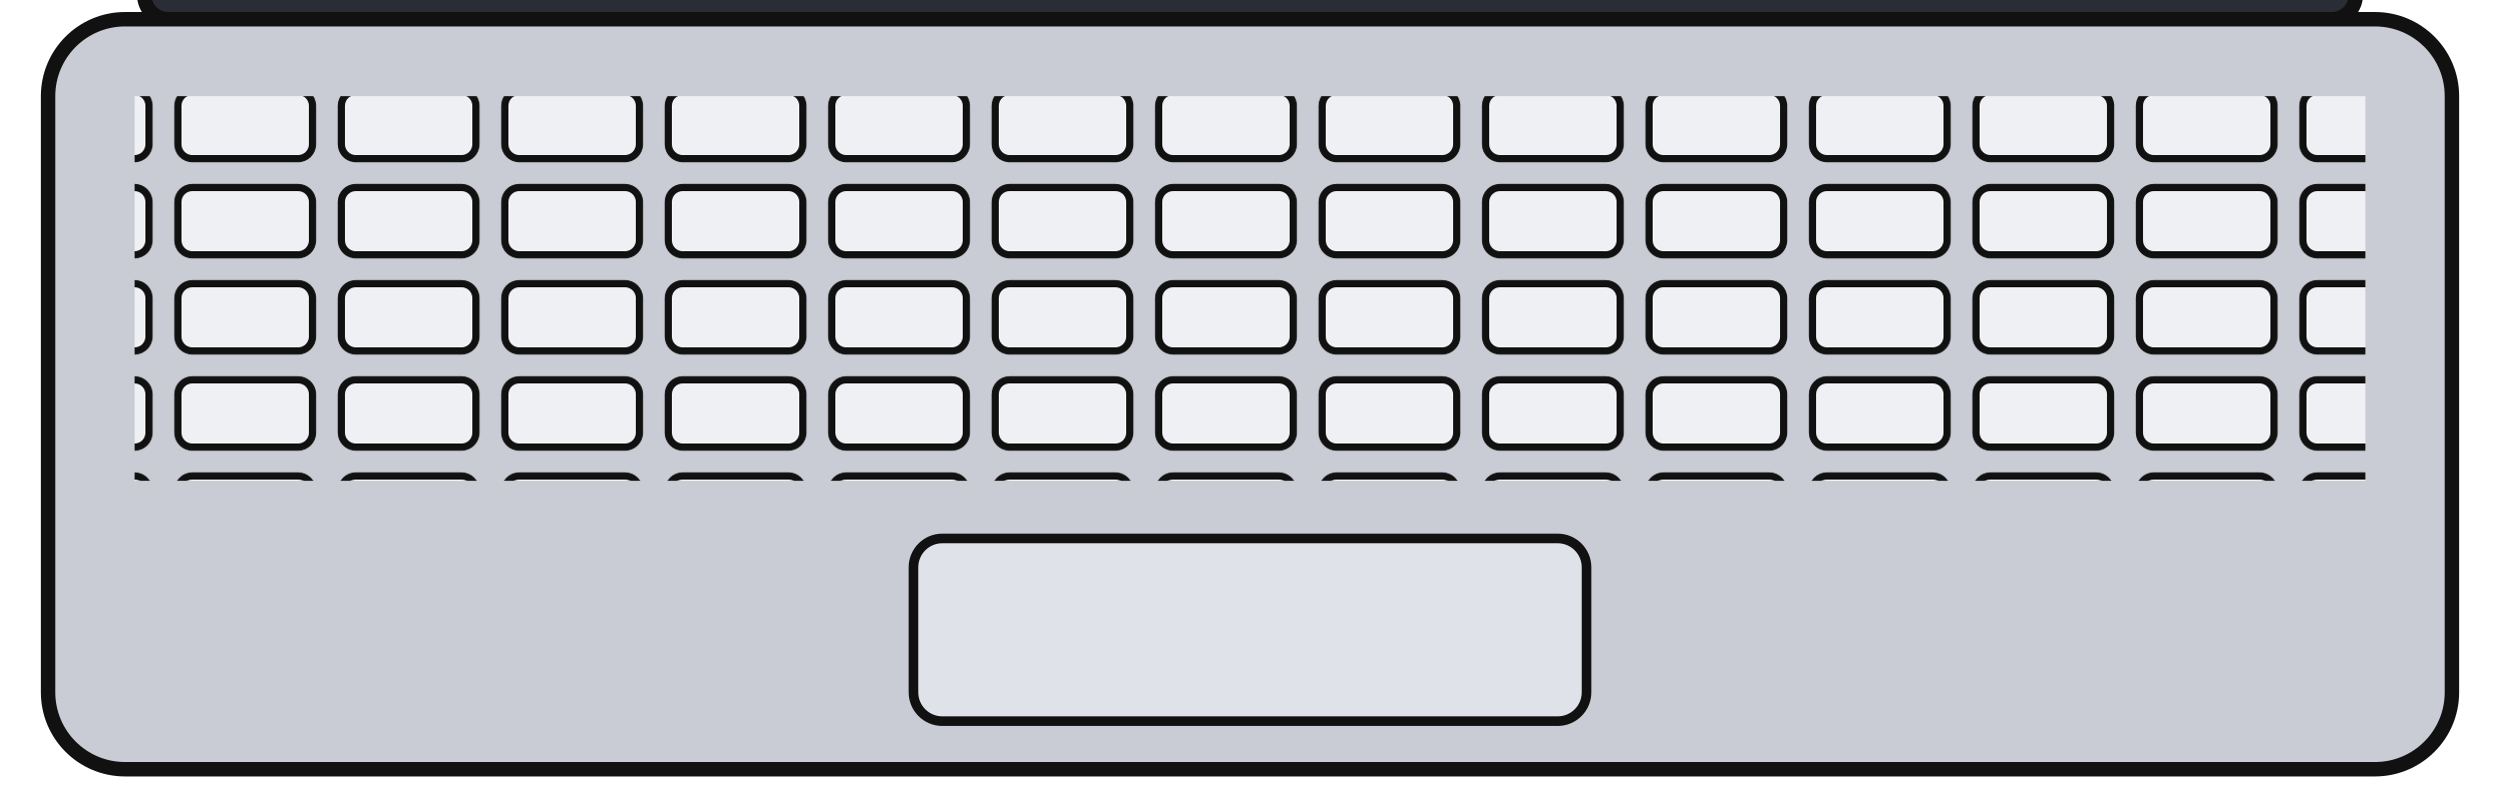
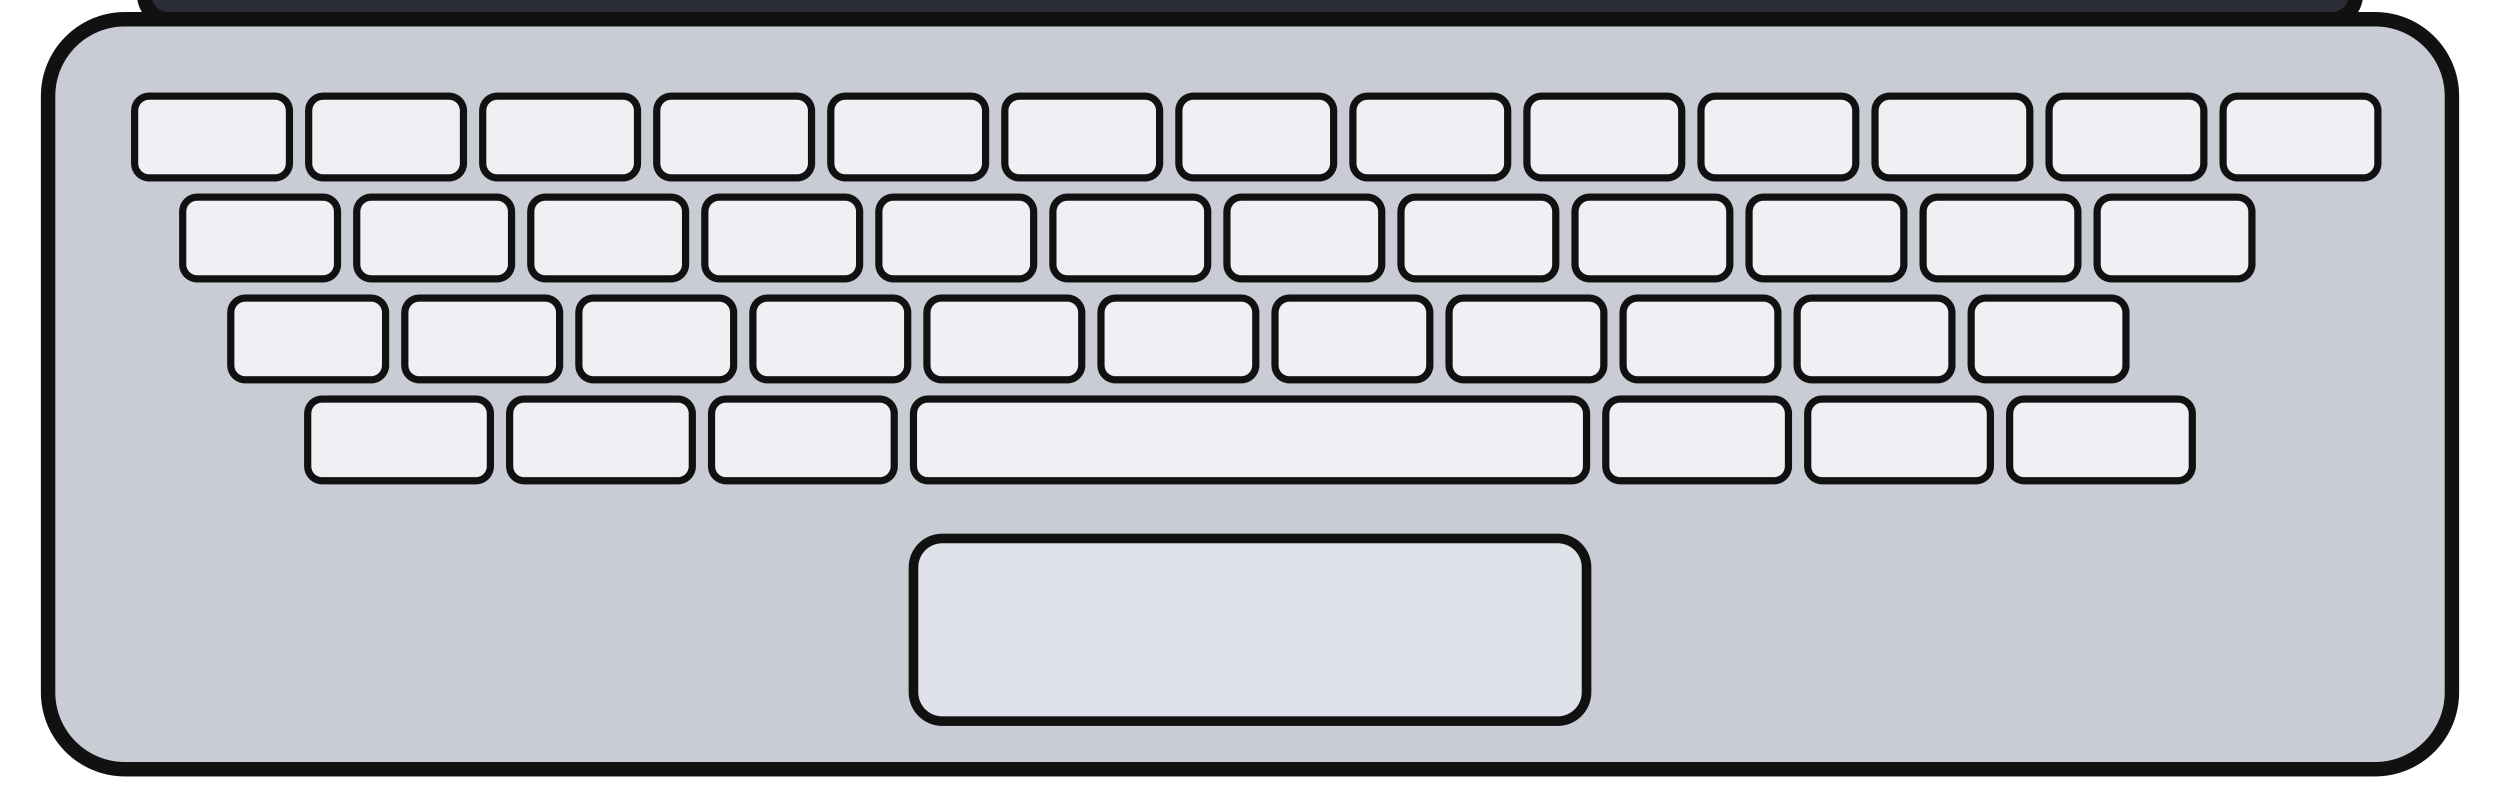
<svg xmlns="http://www.w3.org/2000/svg" viewBox="0 264 520 164" fill="none" stroke="#111" stroke-width="3" stroke-linejoin="round" stroke-linecap="round">
-   <defs>
-     <pattern id="keys" width="34" height="20" patternUnits="userSpaceOnUse">
-       <rect x="3" y="3" width="28" height="14" rx="3" fill="#eef0f4" stroke-width="1.5" />
-     </pattern>
-   </defs>
  <rect x="30" y="258" width="460" height="10" rx="5" fill="#2a2d36" />
  <rect x="10" y="268" width="500" height="156" rx="16" fill="#c9ccd4" />
-   <rect x="28" y="284" width="464" height="80" fill="url(#keys)" stroke="none" />
  <rect x="190" y="376" width="140" height="38" rx="6" fill="#dfe2e8" stroke-width="2" />
+   <g fill="#eef0f4" stroke-width="1.5">
+     <rect x="28.0" y="284" width="32.2" height="17" rx="3" />
+     <rect x="64.2" y="284" width="32.2" height="17" rx="3" />
+     <rect x="100.4" y="284" width="32.2" height="17" rx="3" />
+     <rect x="136.6" y="284" width="32.2" height="17" rx="3" />
+     <rect x="172.8" y="284" width="32.2" height="17" rx="3" />
+     <rect x="209.0" y="284" width="32.2" height="17" rx="3" />
+     <rect x="245.2" y="284" width="32.2" height="17" rx="3" />
+     <rect x="281.4" y="284" width="32.2" height="17" rx="3" />
+     <rect x="317.6" y="284" width="32.2" height="17" rx="3" />
+     <rect x="353.8" y="284" width="32.2" height="17" rx="3" />
+     <rect x="390.0" y="284" width="32.2" height="17" rx="3" />
+     <rect x="426.2" y="284" width="32.2" height="17" rx="3" />
+     <rect x="462.4" y="284" width="32.2" height="17" rx="3" />
+     <rect x="38.0" y="305" width="32.2" height="17" rx="3" />
+     <rect x="74.2" y="305" width="32.2" height="17" rx="3" />
+     <rect x="110.4" y="305" width="32.2" height="17" rx="3" />
+     <rect x="146.6" y="305" width="32.2" height="17" rx="3" />
+     <rect x="182.8" y="305" width="32.2" height="17" rx="3" />
+     <rect x="219.0" y="305" width="32.2" height="17" rx="3" />
+     <rect x="255.2" y="305" width="32.2" height="17" rx="3" />
+     <rect x="291.4" y="305" width="32.2" height="17" rx="3" />
+     <rect x="327.6" y="305" width="32.2" height="17" rx="3" />
+     <rect x="363.8" y="305" width="32.2" height="17" rx="3" />
+     <rect x="400.0" y="305" width="32.2" height="17" rx="3" />
+     <rect x="436.2" y="305" width="32.2" height="17" rx="3" />
+     <rect x="48.0" y="326" width="32.2" height="17" rx="3" />
+     <rect x="84.2" y="326" width="32.2" height="17" rx="3" />
+     <rect x="120.4" y="326" width="32.2" height="17" rx="3" />
+     <rect x="156.6" y="326" width="32.2" height="17" rx="3" />
+     <rect x="192.8" y="326" width="32.2" height="17" rx="3" />
+     <rect x="229.0" y="326" width="32.2" height="17" rx="3" />
+     <rect x="265.2" y="326" width="32.2" height="17" rx="3" />
+     <rect x="301.4" y="326" width="32.2" height="17" rx="3" />
+     <rect x="337.6" y="326" width="32.2" height="17" rx="3" />
+     <rect x="373.8" y="326" width="32.2" height="17" rx="3" />
+     <rect x="410.0" y="326" width="32.2" height="17" rx="3" />
+     <rect x="64.0" y="347" width="38" height="17" rx="3" />
+     <rect x="106.0" y="347" width="38" height="17" rx="3" />
+     <rect x="148.0" y="347" width="38" height="17" rx="3" />
+     <rect x="190.0" y="347" width="140" height="17" rx="3" />
+     <rect x="334.0" y="347" width="38" height="17" rx="3" />
+     <rect x="376.0" y="347" width="38" height="17" rx="3" />
+     <rect x="418.0" y="347" width="38" height="17" rx="3" />
+   </g>
</svg>
